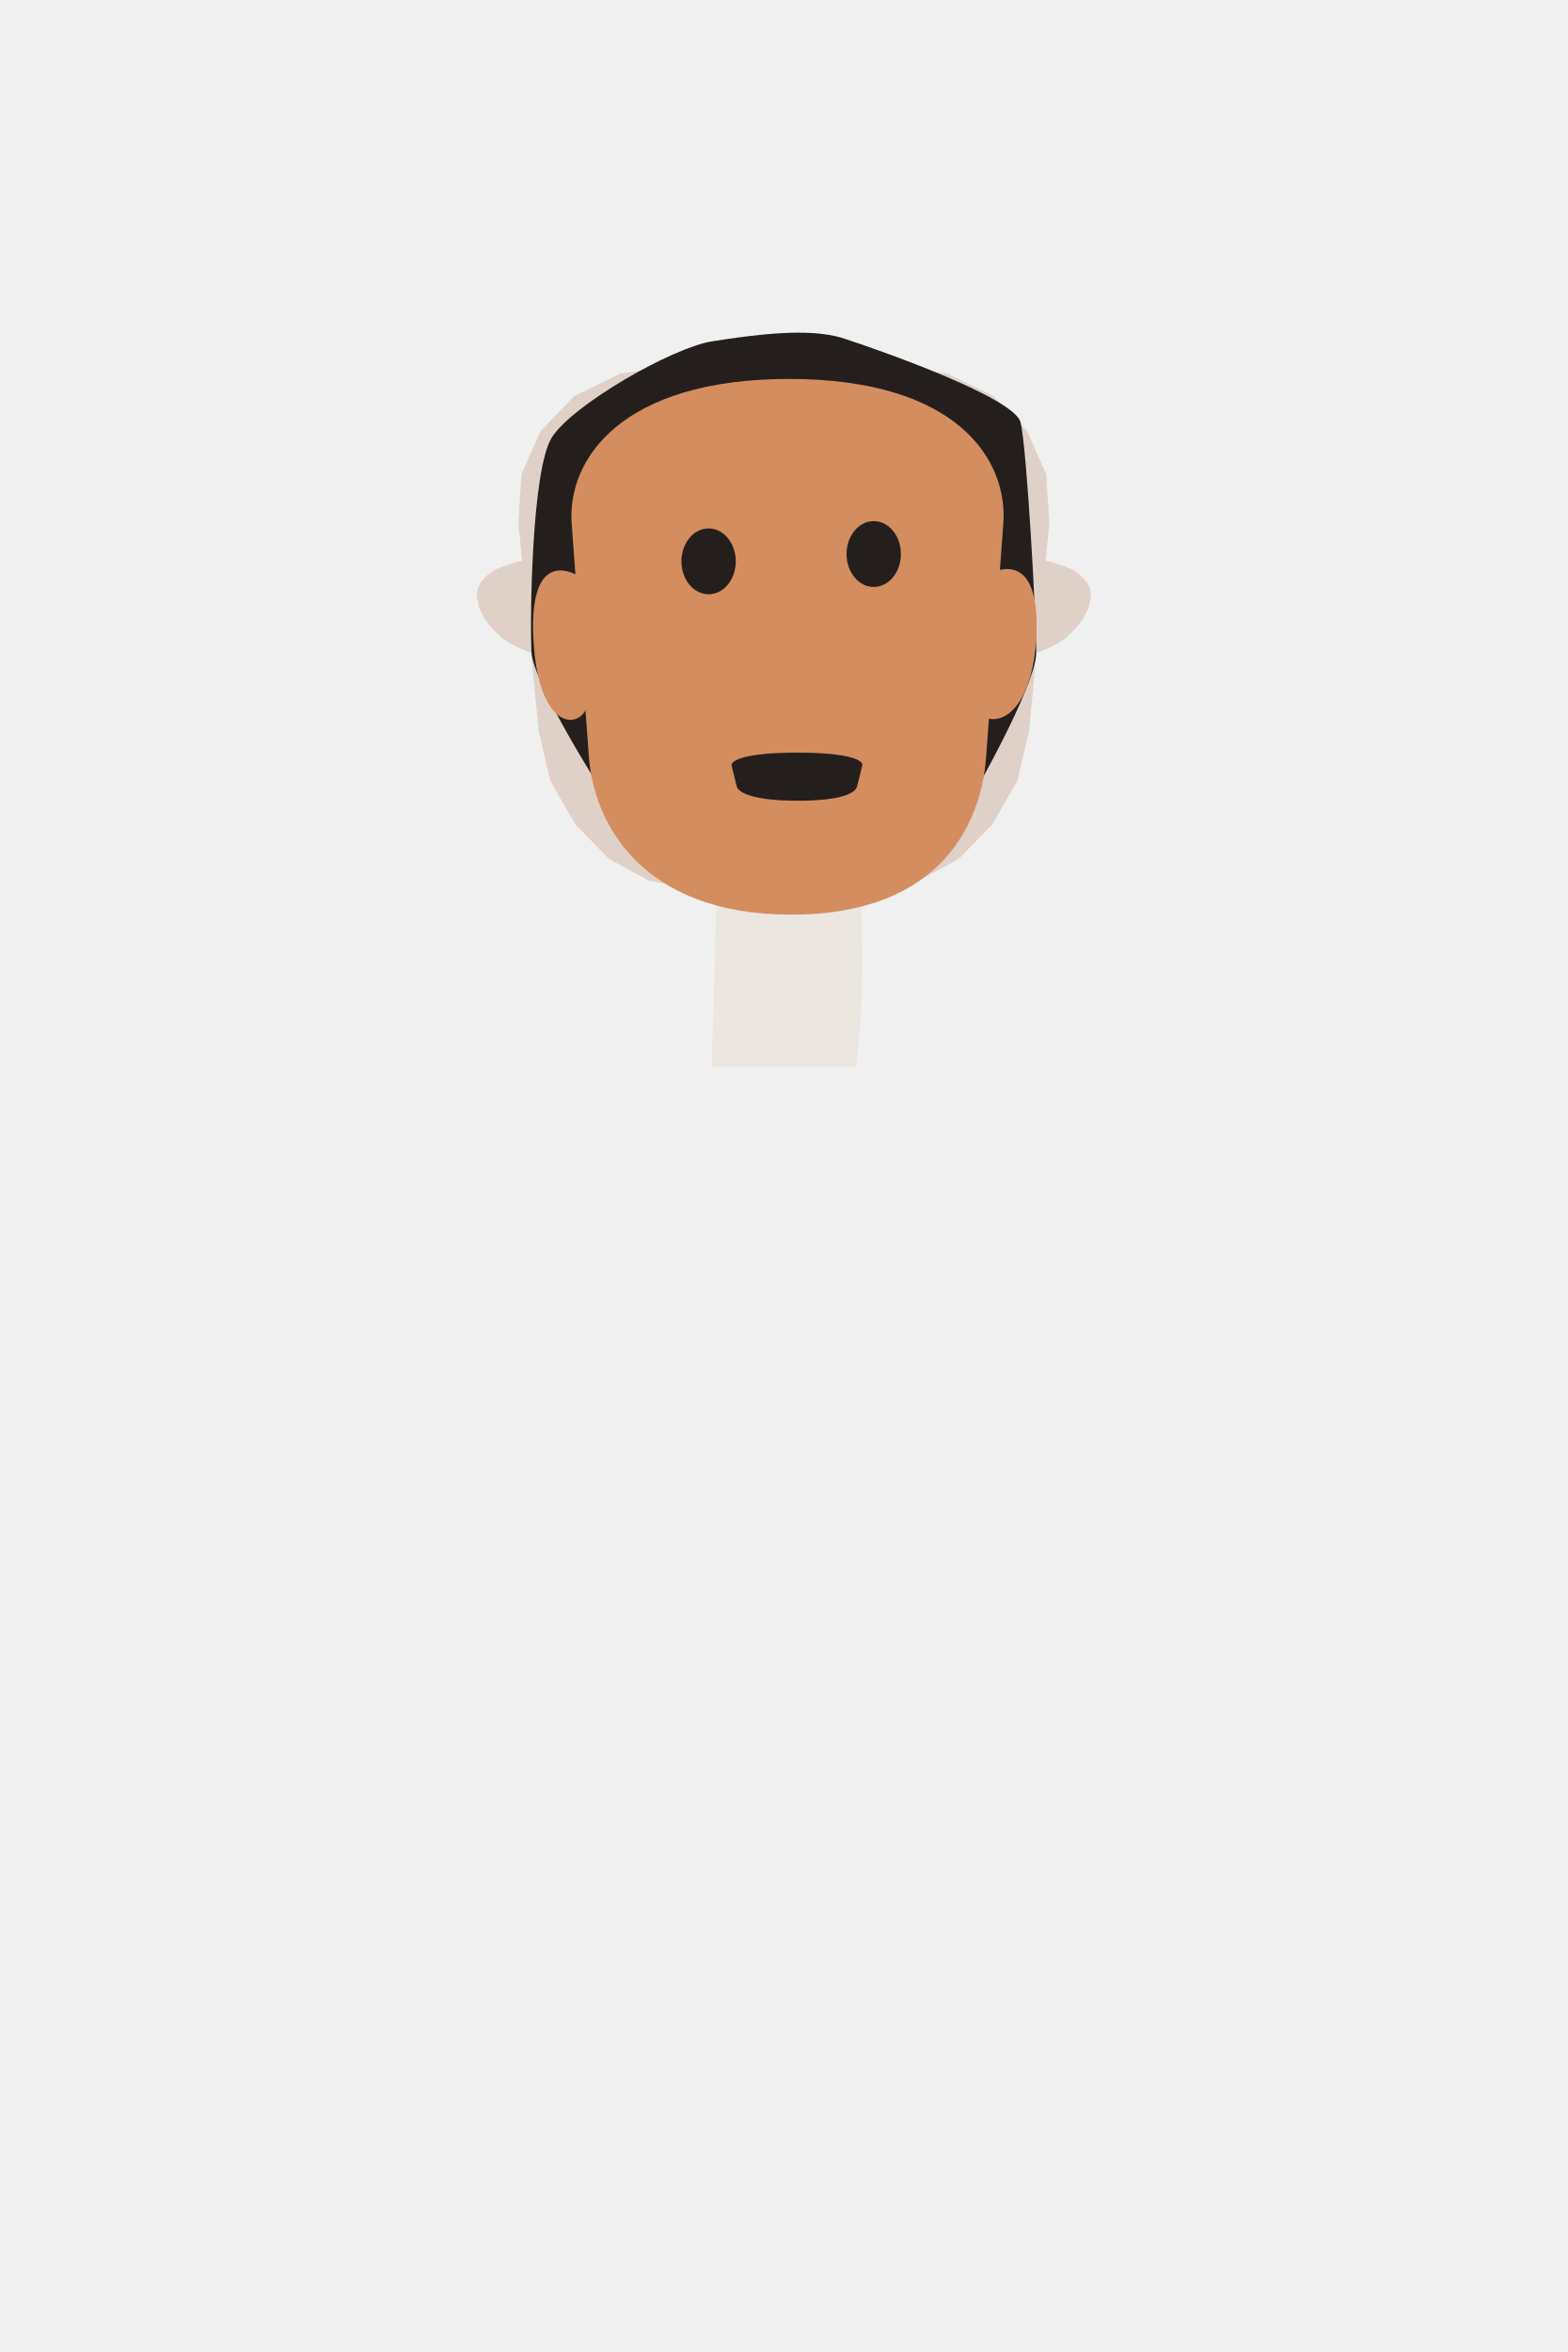
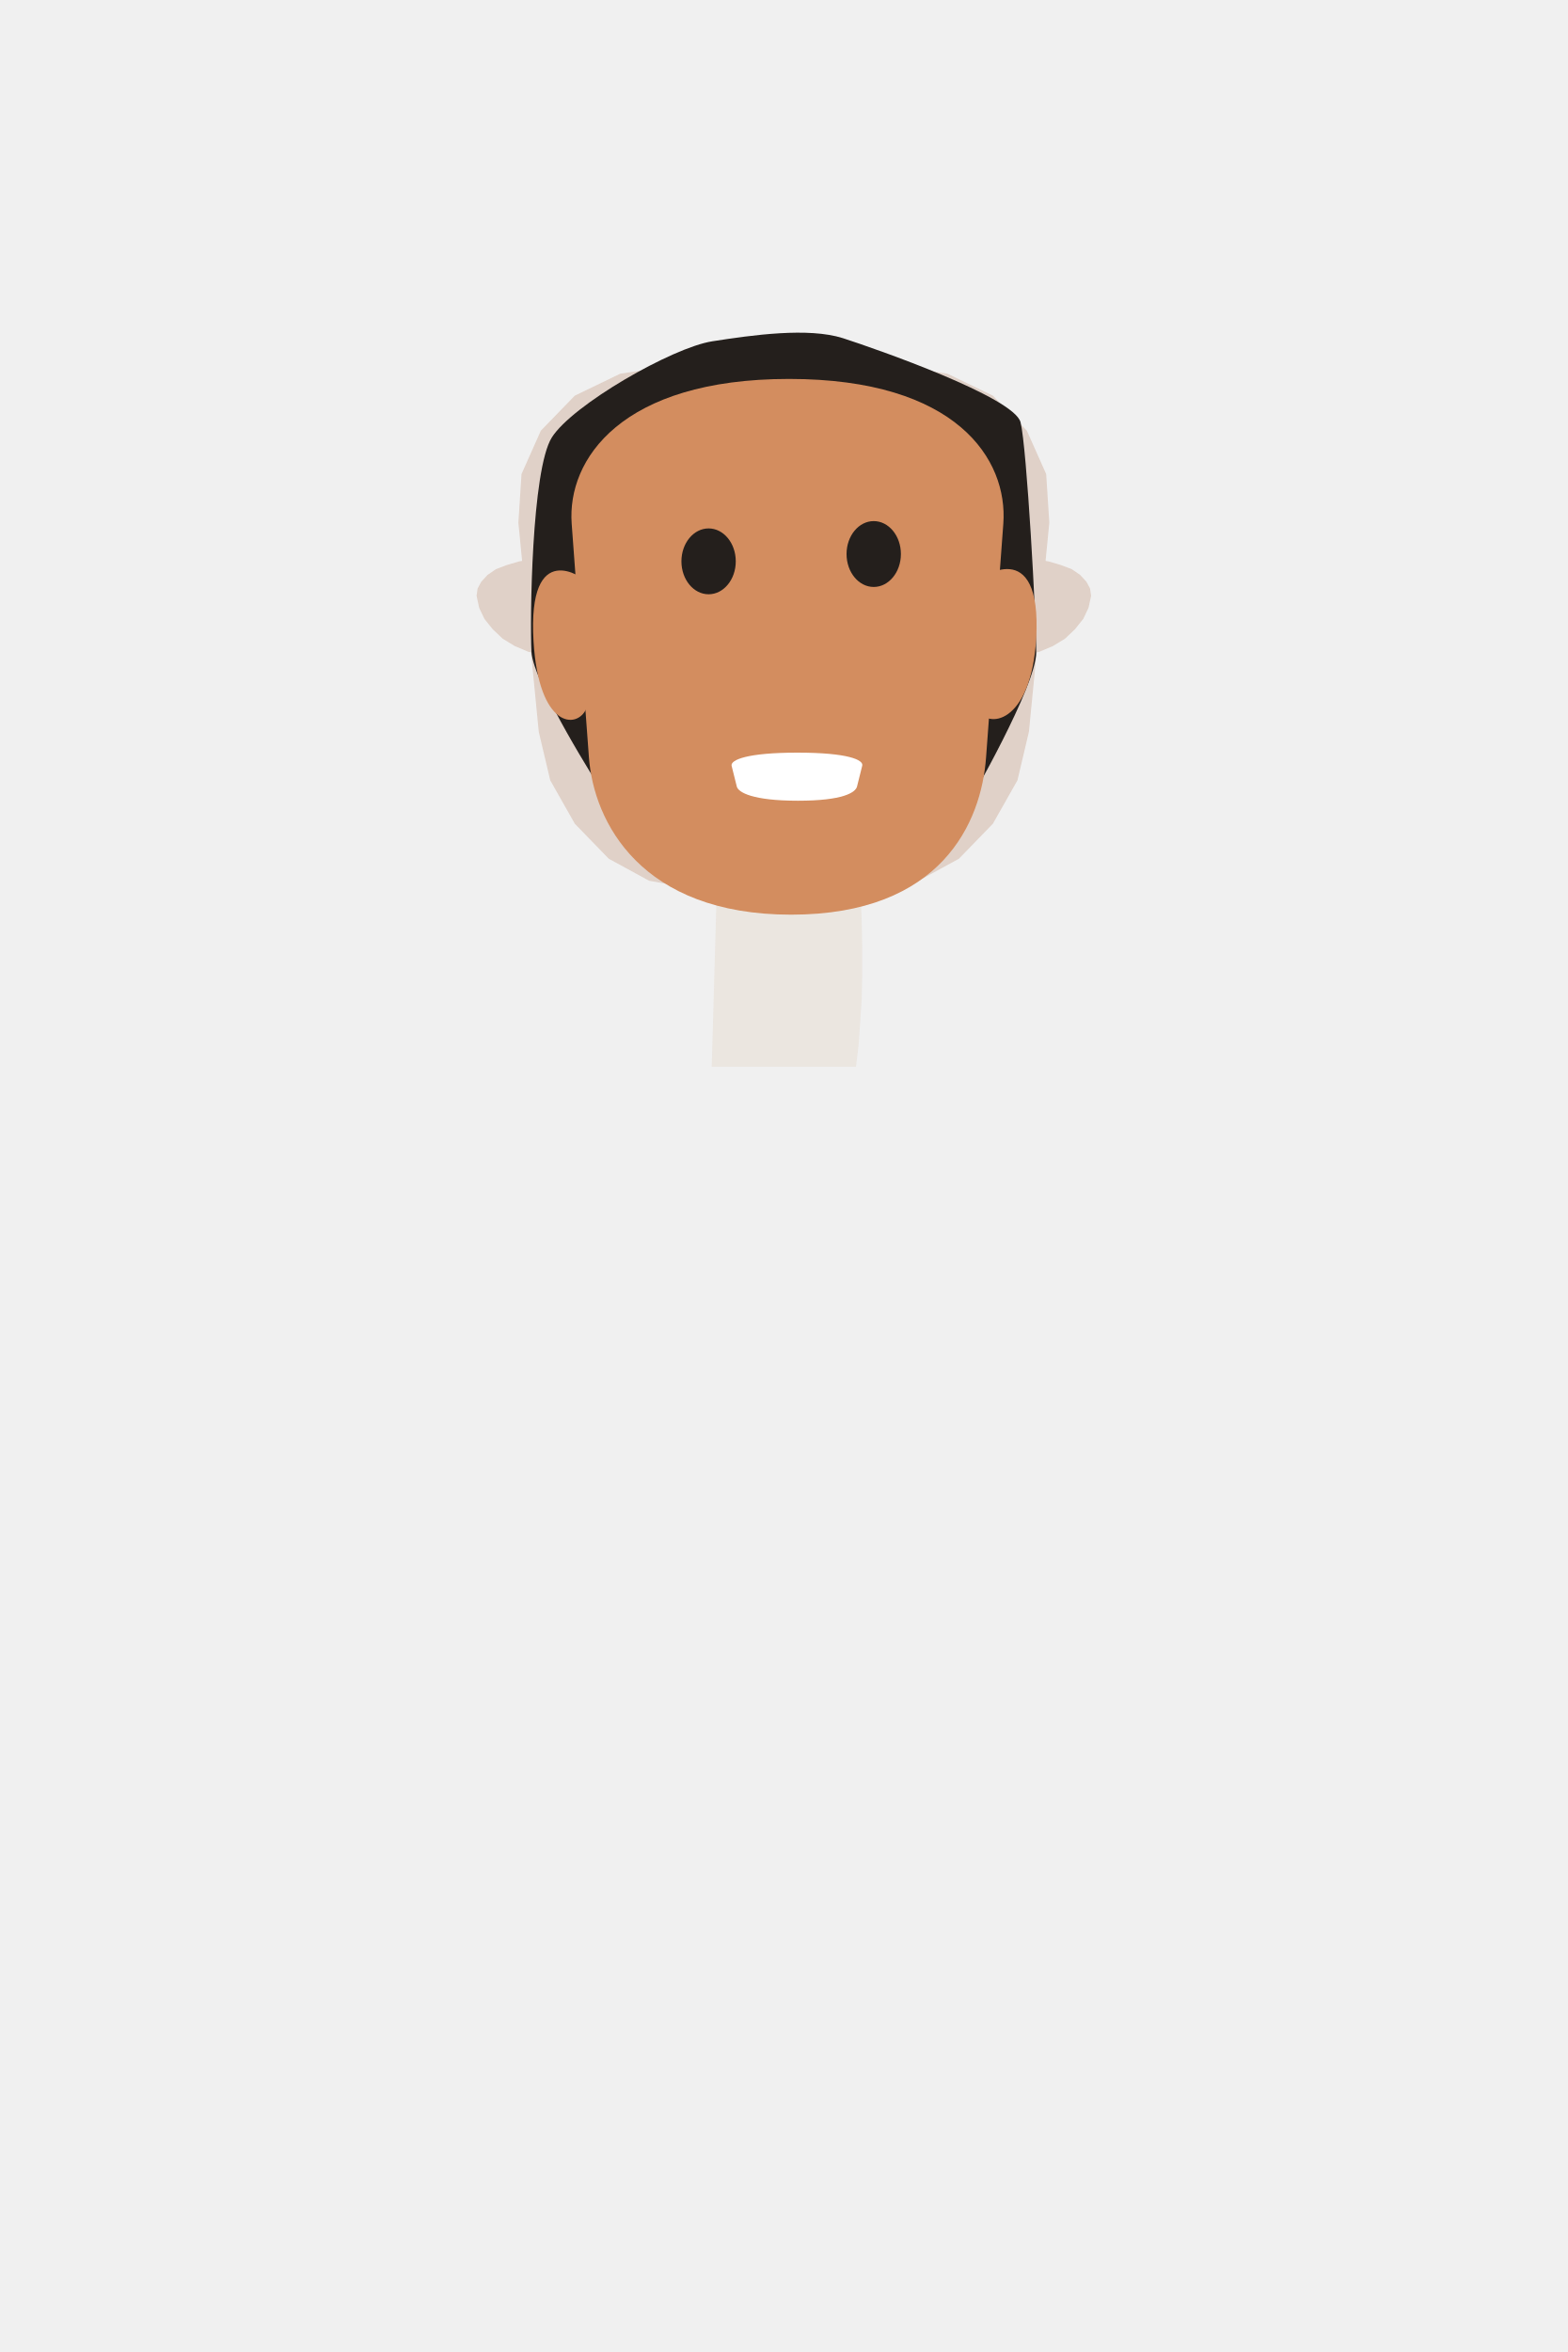
<svg xmlns="http://www.w3.org/2000/svg" width="600" height="900" viewBox="-1.5 -1.2 3 4.5" version="1.1" id="svg9813">
  <defs id="defs9817" />
  <g id="guide" opacity="0.7">
    <path d="M-0.138 0.841L-0.12 0.21L0.12 0.21L0.128 0.274L0.134 0.336L0.14 0.396L0.144 0.454L0.147 0.51L0.149 0.563L0.15 0.615L0.15 0.664L0.149 0.712L0.146 0.757L0.143 0.8L0.138 0.841Z" fill="#e8e1d9" id="path9791" />
    <path d="M-0.451 -0.131L-0.479 -0.13L-0.506 -0.126L-0.53 -0.119L-0.551 -0.111L-0.567 -0.1L-0.579 -0.087L-0.586 -0.074L-0.588 -0.06L-0.583 -0.037L-0.573 -0.016L-0.557 0.004L-0.538 0.022L-0.515 0.036L-0.489 0.047L-0.461 0.053L-0.433 0.055Z" fill="#d9c3b6" id="path9793" />
    <path d="M0.451 -0.131L0.479 -0.13L0.506 -0.126L0.53 -0.119L0.551 -0.111L0.567 -0.1L0.579 -0.087L0.586 -0.074L0.588 -0.06L0.583 -0.037L0.573 -0.016L0.557 0.004L0.538 0.022L0.515 0.036L0.489 0.047L0.461 0.053L0.433 0.055Z" fill="#d9c3b6" id="path9795" />
    <path d="M0.215 -0.5L0.313 -0.485L0.4 -0.443L0.465 -0.376L0.502 -0.293L0.508 -0.2L0.469 0.2L0.447 0.293L0.4 0.376L0.335 0.443L0.258 0.485L0.176 0.5L-0.176 0.5L-0.258 0.485L-0.335 0.443L-0.4 0.376L-0.447 0.293L-0.469 0.2L-0.508 -0.2L-0.502 -0.293L-0.465 -0.376L-0.4 -0.443L-0.313 -0.485L-0.215 -0.5Z" fill="#d9c3b6" id="path9797" />
    <path d="M-0.115 -0.12L-0.125 -0.083L-0.152 -0.055L-0.19 -0.045L-0.227 -0.055L-0.255 -0.083L-0.265 -0.12L-0.255 -0.158L-0.228 -0.185L-0.19 -0.195L-0.152 -0.185L-0.125 -0.158Z" fill="#ffffff" id="path9799" />
    <path d="M0.265 -0.12L0.255 -0.083L0.228 -0.055L0.19 -0.045L0.153 -0.055L0.125 -0.083L0.115 -0.12L0.125 -0.158L0.152 -0.185L0.19 -0.195L0.228 -0.185L0.255 -0.158Z" fill="#ffffff" id="path9801" />
    <path d="M-0.152 0.2L0.152 0.2L0.152 0.35L-0.152 0.35Z" fill="#ffffff" id="path9803" />
    <path d="M-0.08 0H0.08M0 -0.08V0.08" stroke="#b04040" stroke-width="0.01" fill="none" id="path9805" />
  </g>
  <g id="back" />
  <g id="head">
    <path style="fill:#241f1c;fill-opacity:1;stroke-width:0.015" d="m -0.351,0.309 c 0,0 -0.129,-0.202 -0.132,-0.262 -0.003,-0.059 0,-0.348 0.039,-0.41 0.039,-0.062 0.23,-0.172 0.307,-0.184 0.077,-0.012 0.184,-0.027 0.25,-0.006 0.065,0.021 0.328,0.113 0.34,0.161 0.012,0.048 0.03,0.375 0.03,0.44 0,0.065 -0.129,0.288 -0.129,0.288" id="path1647-16" />
    <path id="rect480-1-9" style="fill:#d38d5f;stroke-width:0.015;fill-opacity:1" d="m 0.014,0.55 c 0.288,0 0.364,-0.177 0.373,-0.301 l 0.033,-0.447 c 0.009,-0.123 -0.089,-0.277 -0.41,-0.277 -0.321,0 -0.425,0.154 -0.416,0.277 l 0.033,0.447 c 0.009,0.123 0.099,0.301 0.387,0.301 z" />
    <ellipse style="fill:#241f1c;stroke-width:0.015" id="path639-8-6" cx="-0.144" cy="-0.126" rx="0.052" ry="0.063" />
    <ellipse style="fill:#241f1c;stroke-width:0.015" id="path639-4-0-5" cx="0.172" cy="-0.14" rx="0.052" ry="0.063" />
    <path style="fill:#d38d5f;fill-opacity:1;stroke-width:0.015" d="m 0.37,0.156 0.003,-0.246 c 5.574e-4,-0.002 0.121,-0.091 0.11,0.111 -0.01,0.166 -0.095,0.175 -0.113,0.135 z" id="path855-2-4-2-69" />
    <path style="fill:#d38d5f;fill-opacity:1;stroke-width:0.015" d="m -0.378,0.156 -0.003,-0.246 c -5.575e-4,-0.002 -0.11,-0.085 -0.098,0.117 0.01,0.166 0.083,0.169 0.101,0.129 z" id="path855-2-4-2-8-2" />
  </g>
  <g id="mouth-1">
-     <path id="rect480-1-8-3-8" style="fill:#241f1c;fill-opacity:1;stroke-width:0.015" d="m 0.027,0.332 c 0.087,0 0.11,-0.016 0.113,-0.027 l 0.01,-0.04 c 0.003,-0.011 -0.027,-0.025 -0.124,-0.025 -0.097,0 -0.128,0.014 -0.126,0.025 l 0.01,0.04 c 0.003,0.011 0.03,0.027 0.117,0.027 z" />
+     <path id="rect480-1-8-3-8" style="fill:#ffffff;fill-opacity:1;stroke-width:0.015" d="m 0.027,0.332 c 0.087,0 0.11,-0.016 0.113,-0.027 l 0.01,-0.04 c 0.003,-0.011 -0.027,-0.025 -0.124,-0.025 -0.097,0 -0.128,0.014 -0.126,0.025 l 0.01,0.04 c 0.003,0.011 0.03,0.027 0.117,0.027 z" />
  </g>
  <g id="mouth-2" style="display:none">
-     <path id="rect480-1-8-3-5" style="fill:#241f1c;fill-opacity:1;stroke-width:0.015" d="m 0.023,0.329 c 0.107,0 0.135,-0.019 0.138,-0.033 l 0.012,-0.049 c 0.003,-0.013 -0.033,-0.03 -0.152,-0.03 -0.119,0 -0.158,0.017 -0.154,0.03 l 0.012,0.049 c 0.003,0.013 0.037,0.033 0.144,0.033 z" />
+     <path id="rect480-1-8-3-5" style="fill:#ffffff;fill-opacity:1;stroke-width:0.015" d="m 0.023,0.329 c 0.107,0 0.135,-0.019 0.138,-0.033 l 0.012,-0.049 c 0.003,-0.013 -0.033,-0.03 -0.152,-0.03 -0.119,0 -0.158,0.017 -0.154,0.03 l 0.012,0.049 c 0.003,0.013 0.037,0.033 0.144,0.033 z" />
  </g>
  <g id="mouth-3" style="display:none">
-     <path id="rect480-1-8-3" style="fill:#241f1c;fill-opacity:1;stroke-width:0.015" d="m 0.016,0.433 c 0.107,0 0.135,-0.057 0.138,-0.097 l 0.012,-0.144 c 0.003,-0.04 -0.033,-0.089 -0.152,-0.089 -0.119,0 -0.158,0.05 -0.154,0.089 l 0.012,0.144 c 0.003,0.04 0.037,0.097 0.144,0.097 z" />
+     <path id="rect480-1-8-3" style="fill:#ffffff;fill-opacity:1;stroke-width:0.015" d="m 0.016,0.433 c 0.107,0 0.135,-0.057 0.138,-0.097 l 0.012,-0.144 c 0.003,-0.04 -0.033,-0.089 -0.152,-0.089 -0.119,0 -0.158,0.05 -0.154,0.089 l 0.012,0.144 c 0.003,0.04 0.037,0.097 0.144,0.097 z" />
  </g>
</svg>
